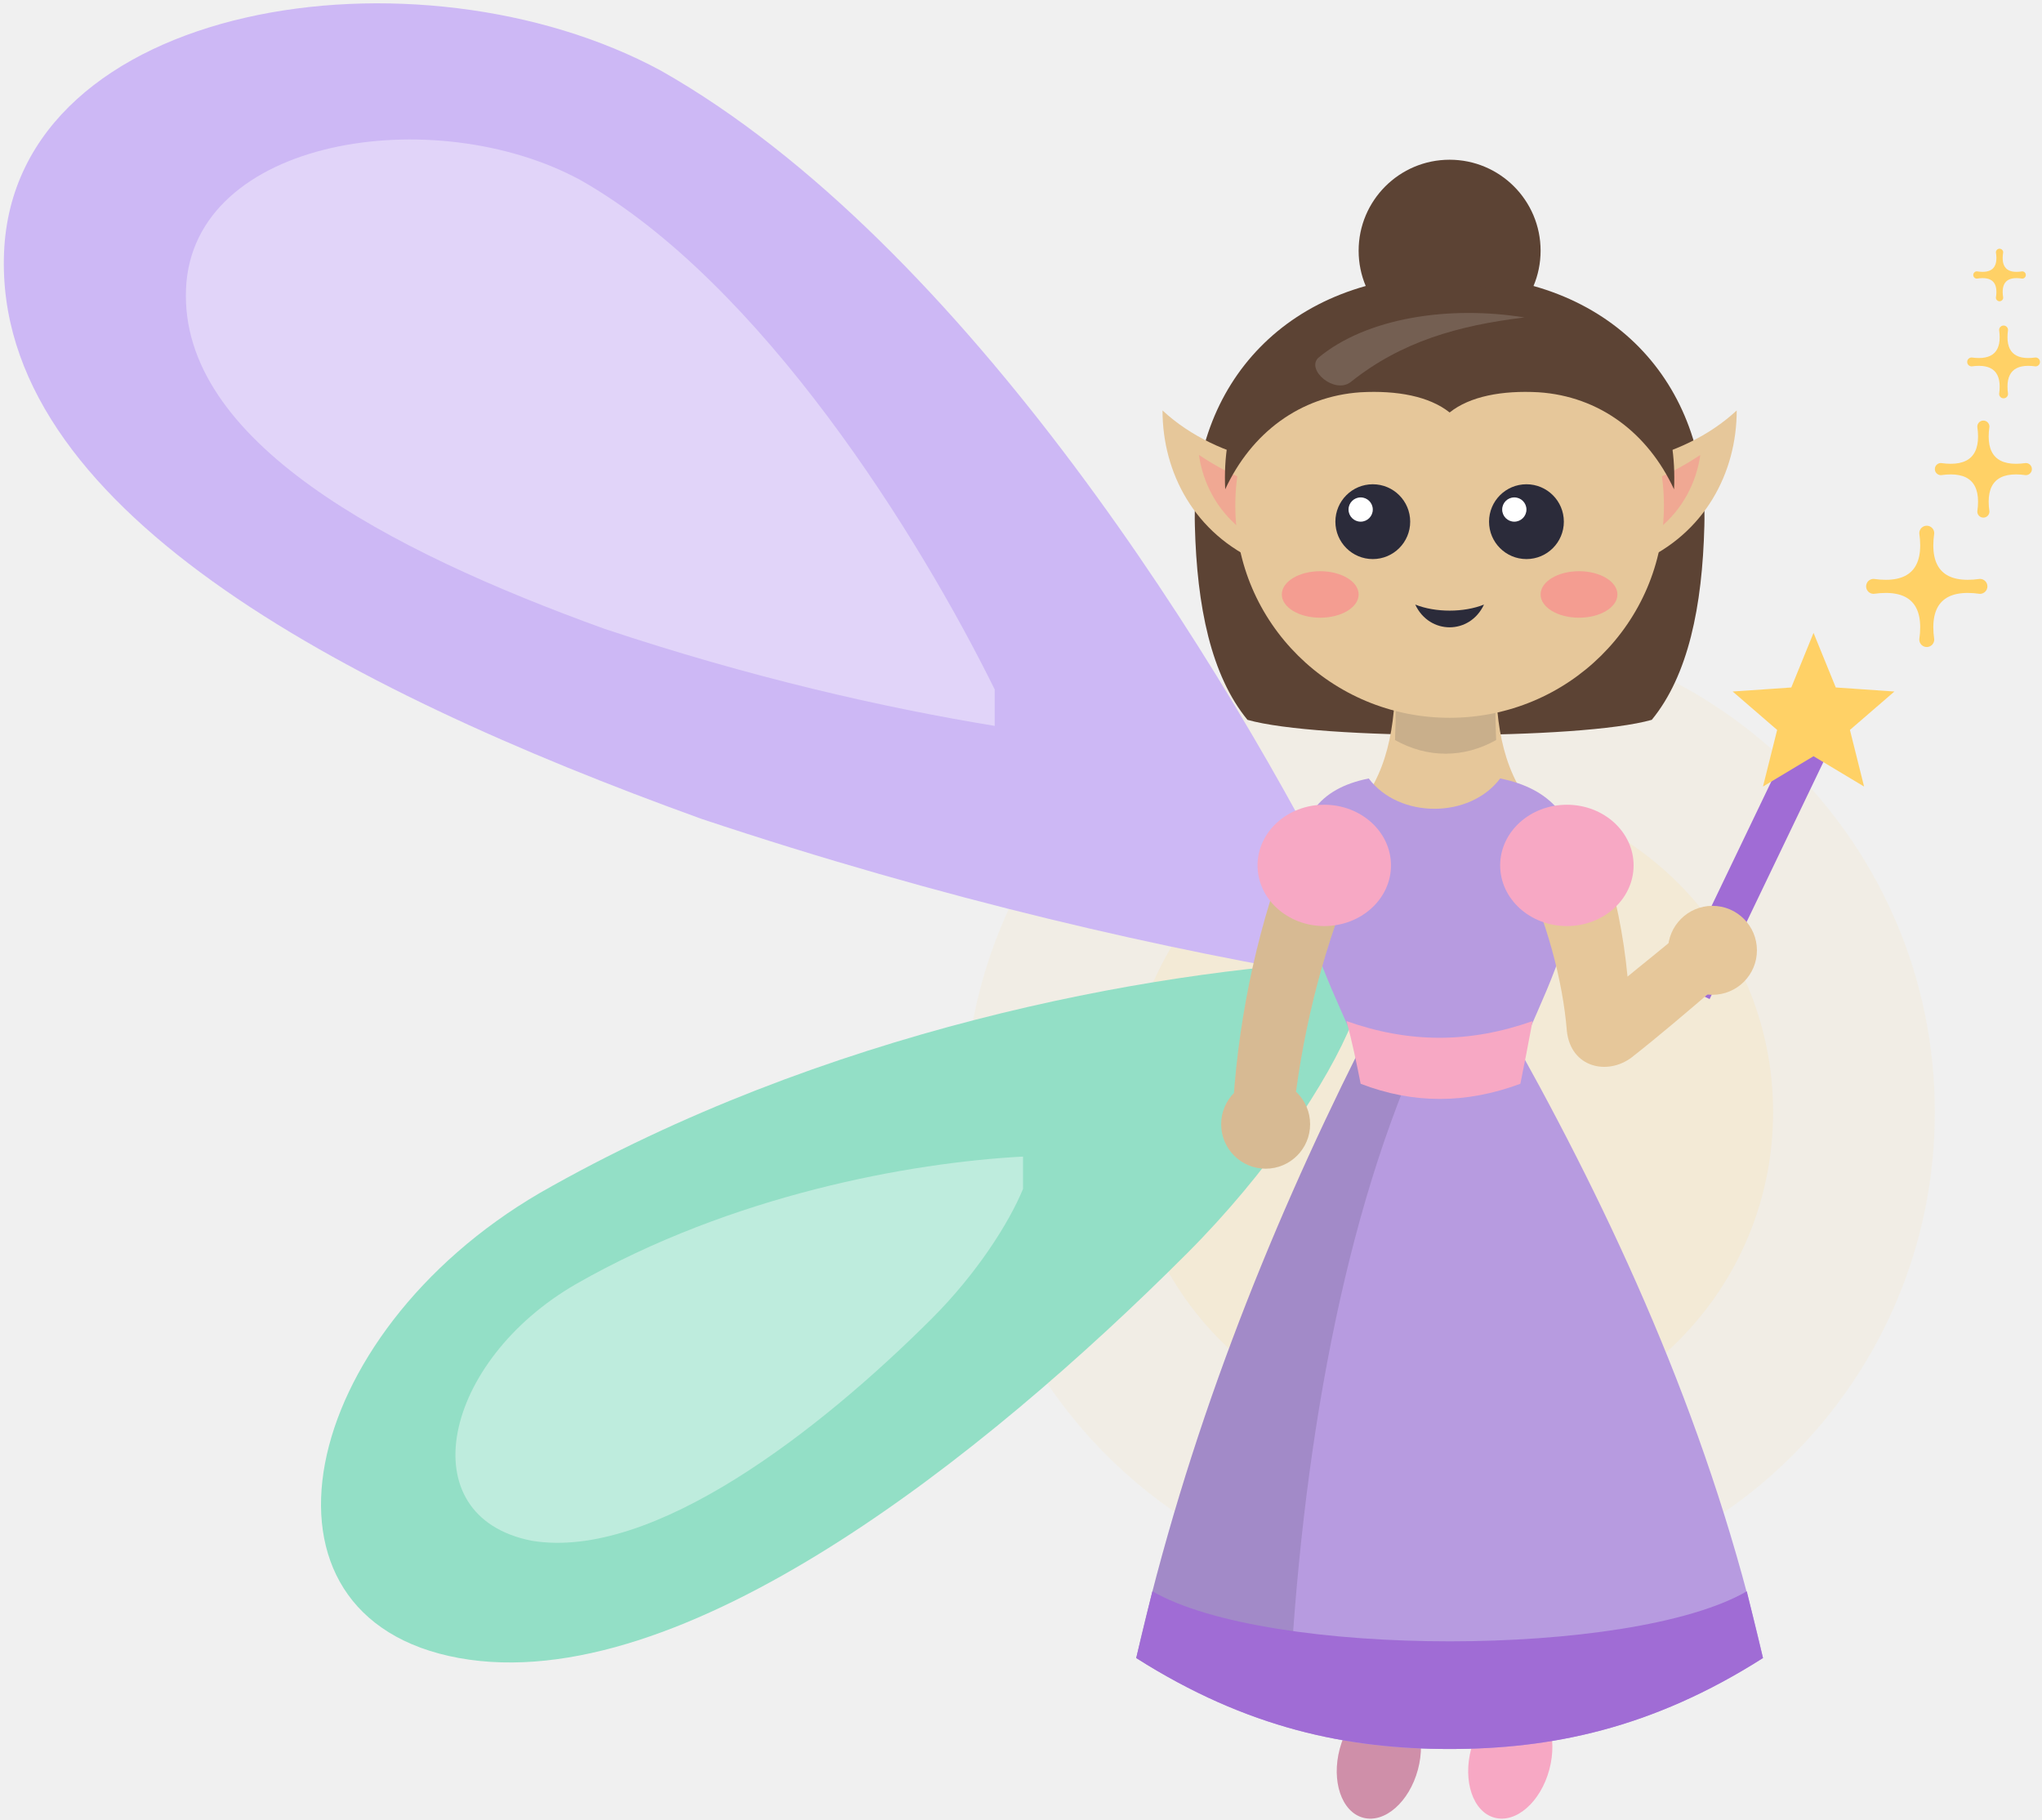
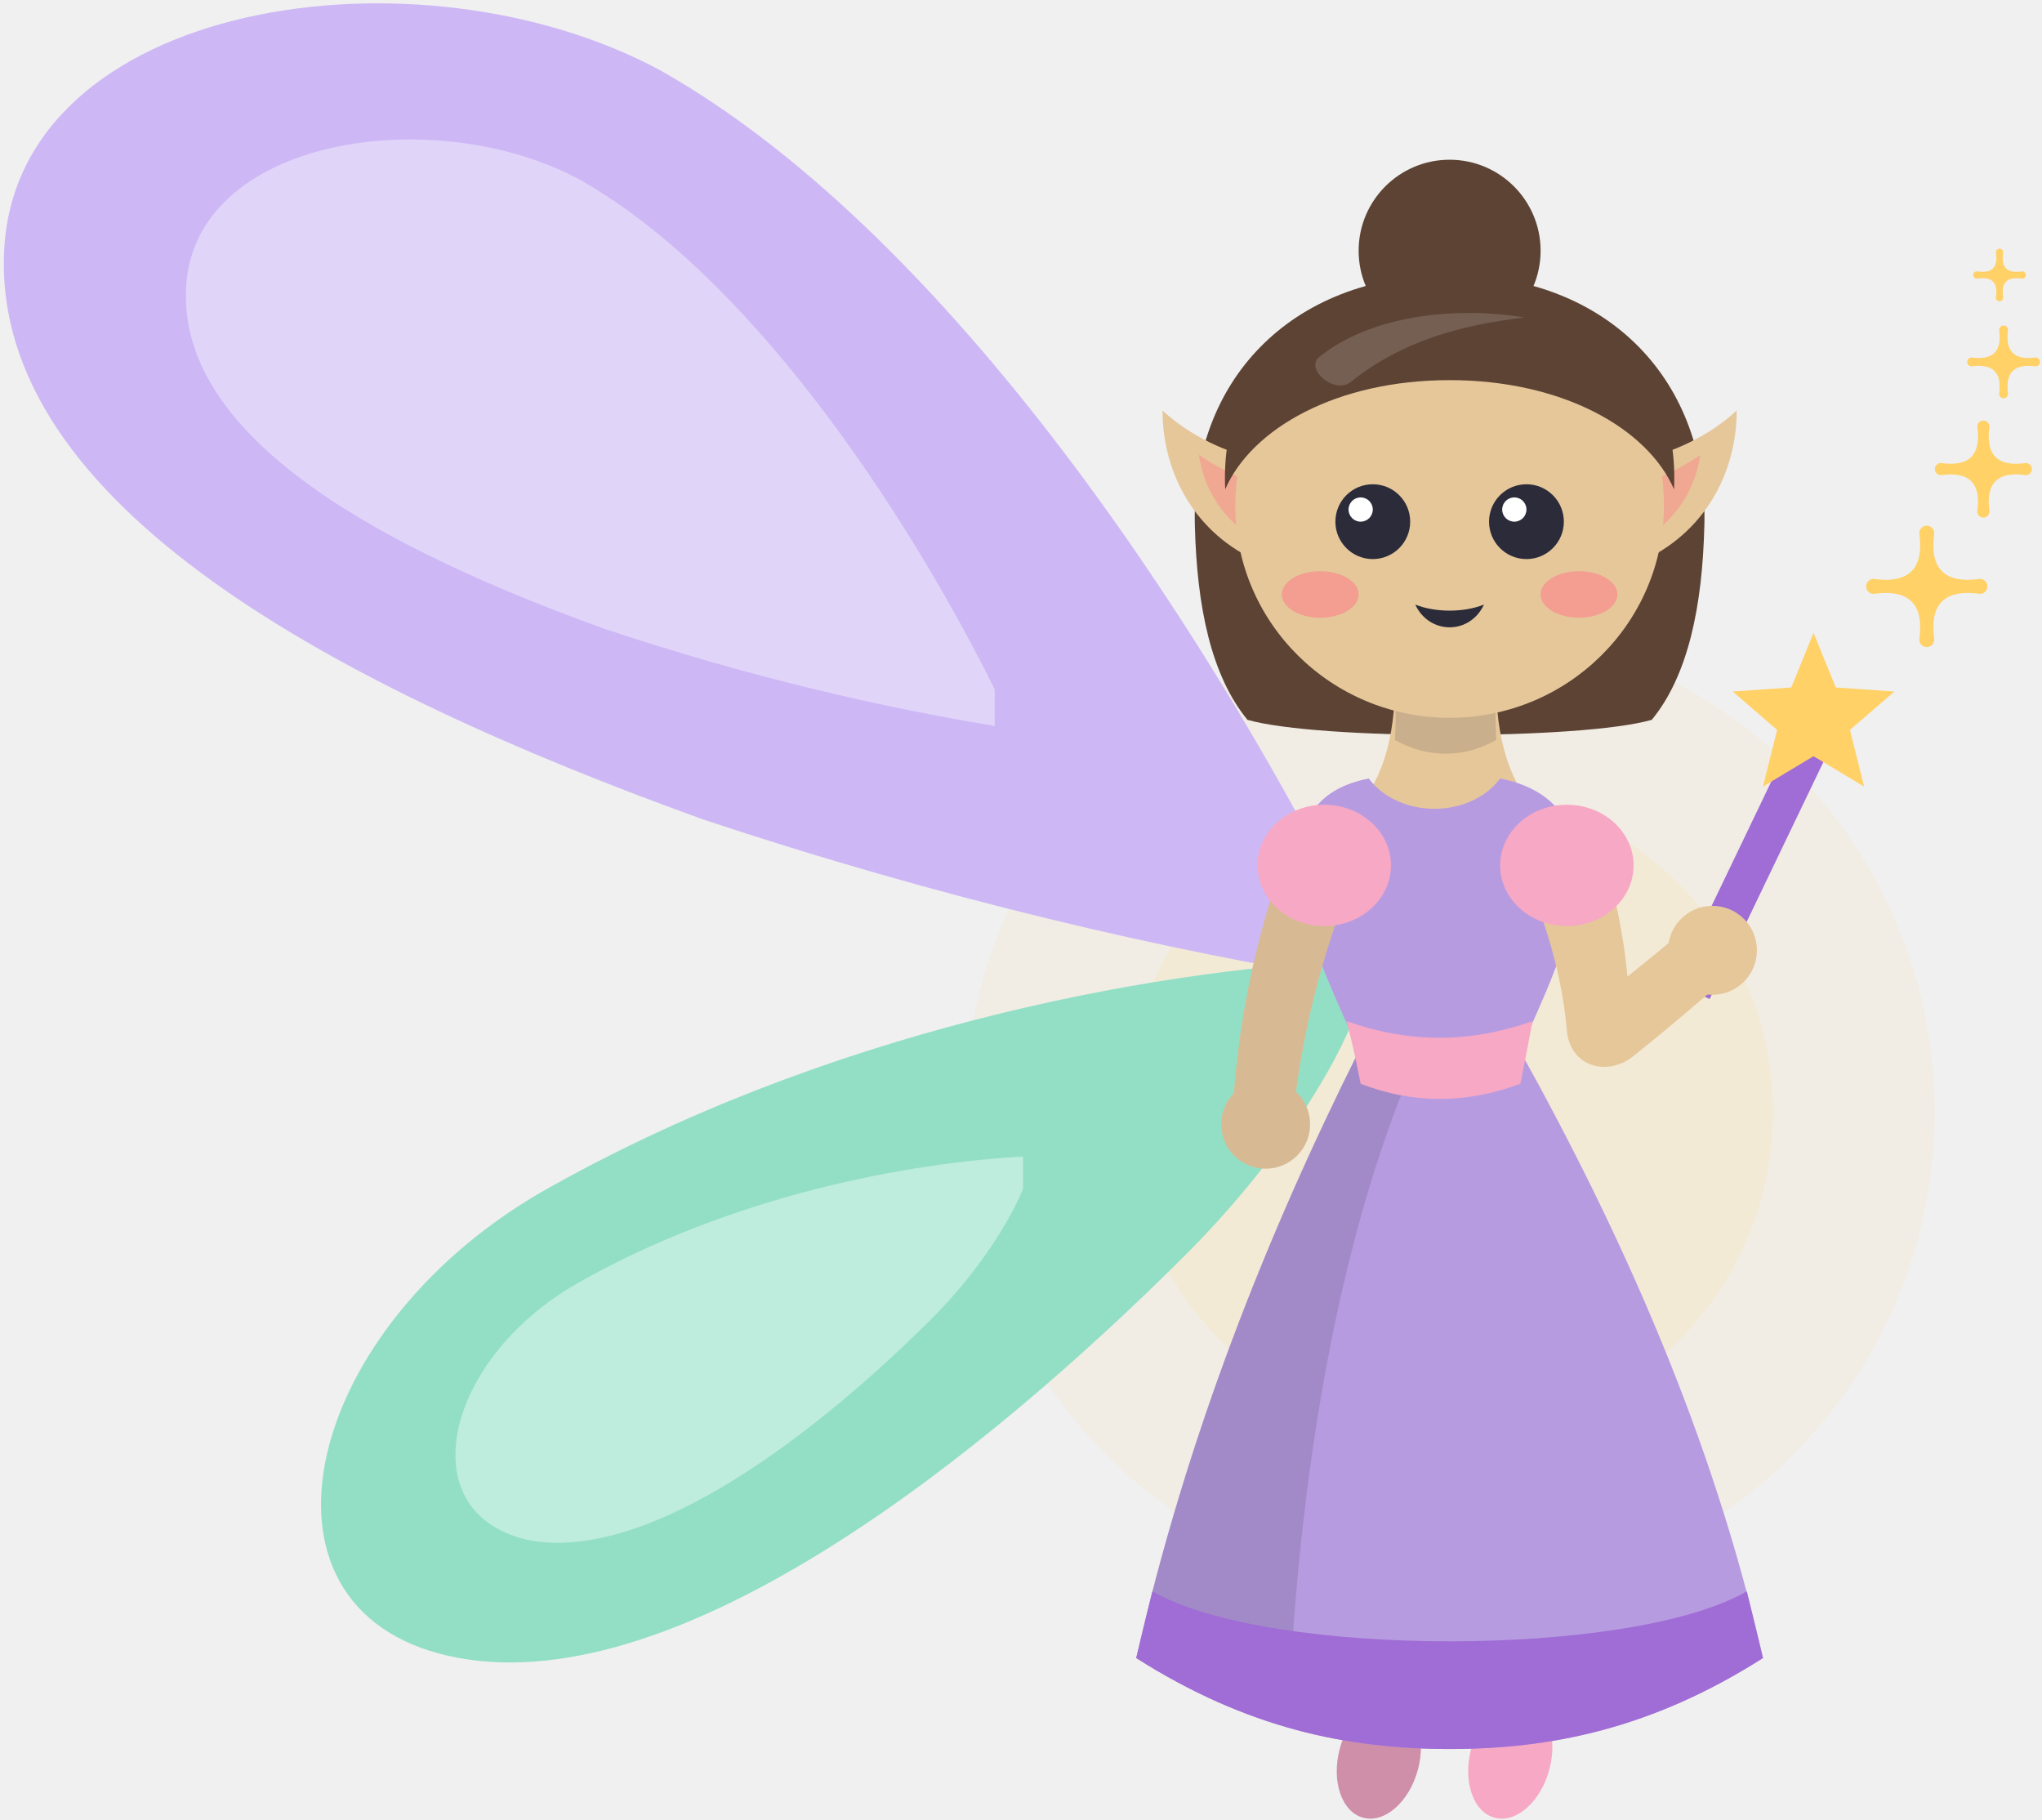
<svg xmlns="http://www.w3.org/2000/svg" viewBox="-14.7 1 101 90">
  <circle cx="57" cy="56" r="24" fill="#ffd166" opacity="0.08" />
  <circle cx="57" cy="56" r="16" fill="#ffd166" opacity="0.12" />
  <g class="part-wings" style="transform-box:fill-box;transform-origin: 100.0% 57.7%">
    <path d="M52.2 46.5C46 34 33 13 18 4.5C6 -2 -14 1 -14.5 13.5C-15 26 2 35 20 41.5C32 45.5 43 48 52.2 49.5Z" fill="#cdb8f5" />
    <path d="M34.5 35.1C30.8 27.6 23.0 15.0 14.0 9.9C6.8 6.0 -5.2 7.8 -5.5 15.3C-5.8 22.8 4.4 28.2 15.2 32.1C22.4 34.5 29.0 36.0 34.5 36.9Z" fill="#ffffff" opacity="0.4" />
    <path d="M52.2 48.5C42 49 26 52 12 60C0 67 -3 81 8 83C19 85 34 73 44 63C48 59 51 54.5 52.2 51.5Z" fill="#93dfc6" />
    <path d="M35.9 58.2C30.3 58.5 21.5 60.1 13.8 64.5C7.2 68.3 5.5 76.0 11.6 77.2C17.6 78.2 25.9 71.7 31.4 66.2C33.6 64.0 35.2 61.5 35.9 59.8Z" fill="#ffffff" opacity="0.4" />
  </g>
  <circle cx="57" cy="13.4" r="4.5" fill="#5c4334" />
  <path d="M57 14.6C49 14.6 44.2 20 44.4 27C44.5 31 45.2 34.4 47 36.6C50.5 37.6 63.5 37.6 67 36.6C68.8 34.4 69.5 31 69.6 27C69.8 20 65 14.6 57 14.6Z" fill="#5c4334" />
  <ellipse cx="53.5" cy="88" rx="2" ry="3" transform="rotate(15 53.5 88)" fill="#f7a8c4" />
  <ellipse cx="53.5" cy="88" rx="2" ry="3" transform="rotate(15 53.5 88)" fill="#2b2b3a" opacity="0.2" />
  <ellipse cx="60" cy="88" rx="2" ry="3" transform="rotate(15 60 88)" fill="#f7a8c4" />
  <path d="M54.3 33L59.3 33C59.2 36 59.4 38.5 60.8 40.5L60.8 42.5L52.8 42.5L52.8 40.5C54.2 38.5 54.4 36 54.3 33Z" fill="#e6c79a" />
  <path d="M54.3 33L59.3 33C59.25 35 59.25 36.5 59.3 37.6C57.7 38.5 55.9 38.5 54.3 37.6C54.35 36.5 54.35 35 54.3 33Z" fill="#2b2b3a" opacity="0.16" />
  <path d="M53 39.5C50.5 40 49.5 41.5 49.5 44C49.8 47.5 51.5 50.5 52.5 53C48 62 44 72 41.5 83C47 86.5 52 87.5 57 87.5C62 87.5 67 86.5 72.5 83C70 72 65.5 62 60.5 53C61.5 50.5 63.2 47.5 63.3 44C63.3 41.5 62 40 59.5 39.5C58 41.5 54.5 41.5 53 39.5Z" fill="#b79be0" />
  <path d="M52.5 53C48 62 44 72 41.5 83C44 84.6 46.5 85.6 49 86.3C49.5 74 51.5 62 55.5 53Z" fill="#2b2b3a" opacity="0.15" />
  <path d="M42.3 79.7C48 83 66 83 71.7 79.7L72.5 83C67 86.5 62 87.5 57 87.5C52 87.5 47 86.5 41.5 83Z" fill="#a06cd5" />
  <path d="M51.9 51.5C55 52.6 58 52.6 61.1 51.5C60.9 52.6 60.7 53.6 60.5 54.6C57.8 55.6 55.2 55.6 52.6 54.6C52.4 53.6 52.2 52.6 51.9 51.5Z" fill="#f7a8c4" />
  <path d="M49.2 42.5C47.6 46.5 46.6 51 46.3 55.5L49.3 55.8C49.8 51.5 50.9 47.5 52.4 44ZM47.9 54.4A2.2 2.2 0 1 0 47.9 58.8A2.2 2.2 0 1 0 47.9 54.4Z" fill="#e6c79a" />
  <path d="M49.2 42.5C47.6 46.5 46.6 51 46.3 55.5L49.3 55.8C49.8 51.5 50.9 47.5 52.4 44ZM47.9 54.4A2.2 2.2 0 1 0 47.9 58.8A2.2 2.2 0 1 0 47.9 54.4Z" fill="#2b2b3a" opacity="0.08" />
  <ellipse cx="50.8" cy="43.8" rx="3.3" ry="3" fill="#f7a8c4" />
  <path d="M69.86 50.41L75.86 37.91L74.14 37.09L68.14 49.59Z" fill="#a06cd5" />
  <path d="M75 32.3L76.1 35L79 35.2L76.8 37.1L77.5 39.9L75 38.4L72.5 39.9L73.2 37.1L71 35.2L73.9 35Z" fill="#ffd166" />
  <path d="M80.23 27.37A0.37 0.37 0 0 1 80.97 27.37Q80.60 30.00 83.23 29.63A0.37 0.37 0 0 1 83.23 30.37Q80.60 30.00 80.97 32.63A0.37 0.37 0 0 1 80.23 32.63Q80.60 30.00 77.97 30.37A0.37 0.37 0 0 1 77.97 29.63Q80.60 30.00 80.23 27.37Z" fill="#ffd166" />
  <path d="M83.10 22.10A0.30 0.30 0 0 1 83.70 22.10Q83.40 24.20 85.50 23.90A0.30 0.30 0 0 1 85.50 24.50Q83.40 24.20 83.70 26.30A0.30 0.30 0 0 1 83.10 26.30Q83.40 24.20 81.30 24.50A0.30 0.30 0 0 1 81.30 23.90Q83.40 24.20 83.10 22.10Z" fill="#ffd166" />
  <path d="M84.18 17.32A0.22 0.22 0 0 1 84.62 17.32Q84.40 18.90 85.98 18.68A0.22 0.22 0 0 1 85.98 19.12Q84.40 18.90 84.62 20.48A0.22 0.22 0 0 1 84.18 20.48Q84.40 18.90 82.82 19.12A0.22 0.22 0 0 1 82.82 18.68Q84.40 18.90 84.18 17.32Z" fill="#ffd166" />
  <path d="M84.02 13.48A0.18 0.18 0 0 1 84.38 13.48Q84.20 14.60 85.32 14.42A0.18 0.18 0 0 1 85.32 14.78Q84.20 14.60 84.38 15.72A0.18 0.18 0 0 1 84.02 15.72Q84.20 14.60 83.08 14.78A0.18 0.18 0 0 1 83.08 14.42Q84.20 14.60 84.02 13.48Z" fill="#ffd166" />
  <path d="M60.5 43.8C61.8 46.5 62.6 49.5 62.8 52C63 53.8 64.8 54.2 66 53.3C67.4 52.2 68.8 51 70.2 49.8L68.6 47C67.3 48.1 66.4 48.8 65.8 49.3C65.6 47.2 65.2 45.3 64.6 43.4Z" fill="#e6c79a" />
  <circle cx="70" cy="48" r="2.2" fill="#e6c79a" />
  <ellipse cx="62.8" cy="43.8" rx="3.3" ry="3" fill="#f7a8c4" />
  <path d="M47.8 23.8C46 23.4 44.2 22.6 42.8 21.3C42.8 24.4 44.4 27.4 47.6 28.8Z" fill="#e6c79a" />
  <path d="M66.2 23.8C68 23.4 69.8 22.6 71.2 21.3C71.2 24.4 69.6 27.4 66.4 28.8Z" fill="#e6c79a" />
  <path d="M46.6 24.6C45.9 24.3 45.2 23.9 44.6 23.5C44.8 24.9 45.5 26.2 46.6 27.1Z" fill="#ff7a8a" opacity="0.4" />
  <path d="M67.4 24.6C68.1 24.3 68.8 23.9 69.4 23.5C69.2 24.9 68.5 26.2 67.4 27.1Z" fill="#ff7a8a" opacity="0.4" />
  <ellipse cx="57" cy="26" rx="10.6" ry="10.5" fill="#e6c79a" />
-   <path d="M45.9 25.2C45.6 18.8 50.4 15.1 57 15.1C63.6 15.1 68.4 18.8 68.1 25.2C66.8 22.4 64.4 20.6 61.4 20.4C59.6 20.3 58 20.6 57 21.4C56 20.6 54.4 20.3 52.6 20.4C49.6 20.6 47.2 22.4 45.9 25.2Z" fill="#5c4334" />
+   <path d="M45.9 25.2C45.6 18.8 50.4 15.1 57 15.1C63.6 15.1 68.4 18.8 68.1 25.2C66.8 22.2 62.6 19.8 57 19.8C51.4 19.8 47.2 22.2 45.9 25.2Z" fill="#5c4334" />
  <path d="M50.5 18.7 C 52.9 16.7 57.0 16.1 60.7 16.7 C 57.4 17.1 54.6 17.9 52.1 19.9 C 51.3 20.5 49.9 19.3 50.5 18.7Z" fill="#ffffff" opacity="0.15" />
  <ellipse cx="50.6" cy="30.4" rx="1.9" ry="1.15" fill="#ff7a8a" opacity="0.55" />
  <ellipse cx="63.4" cy="30.4" rx="1.9" ry="1.15" fill="#ff7a8a" opacity="0.55" />
  <circle cx="53.2" cy="26.8" r="1.85" fill="#2b2b3a" />
  <circle cx="52.6" cy="26.2" r="0.6" fill="#ffffff" />
  <circle cx="60.8" cy="26.8" r="1.85" fill="#2b2b3a" />
  <circle cx="60.2" cy="26.2" r="0.6" fill="#ffffff" />
  <path d="M55.3 30.9 C 56 32.4 58 32.4 58.7 30.9 C 57.7 31.3 56.3 31.3 55.3 30.9Z" fill="#2b2b3a" />
</svg>
